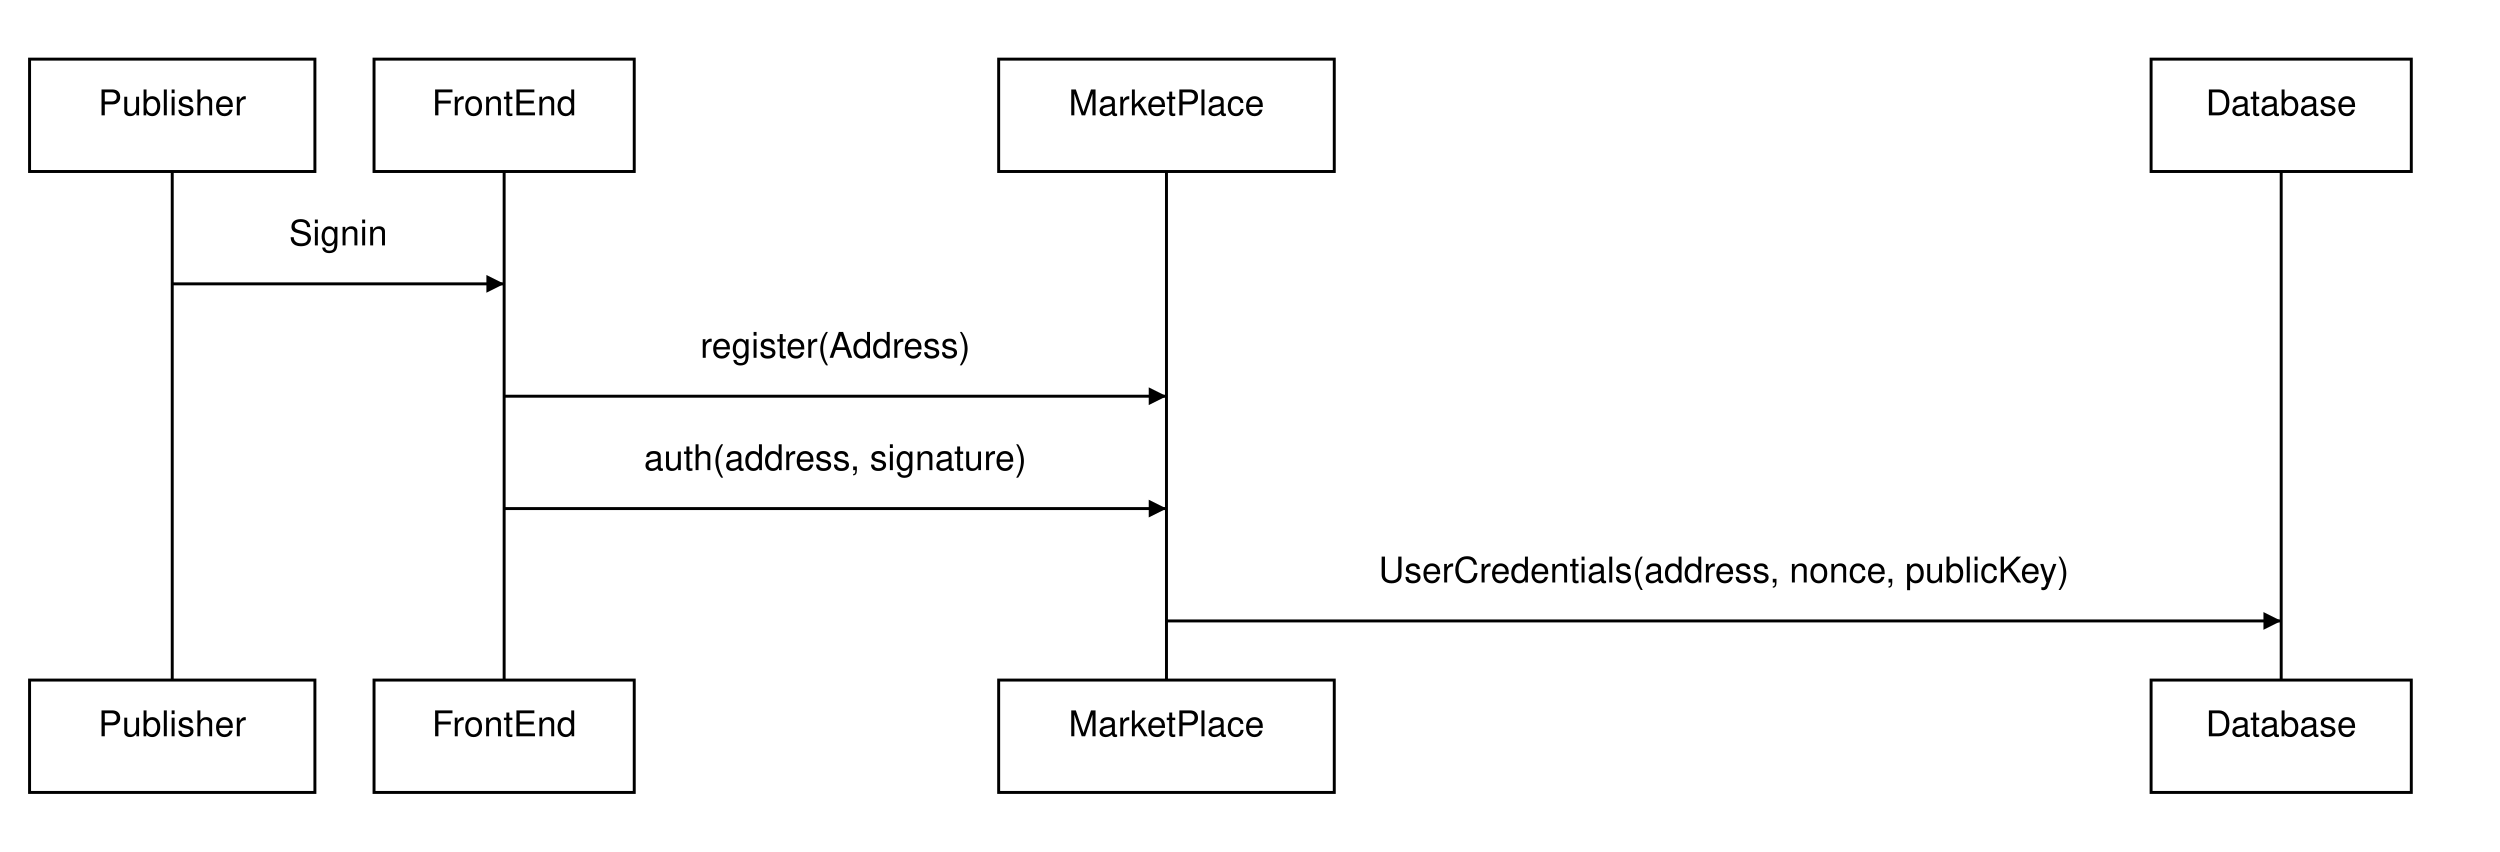
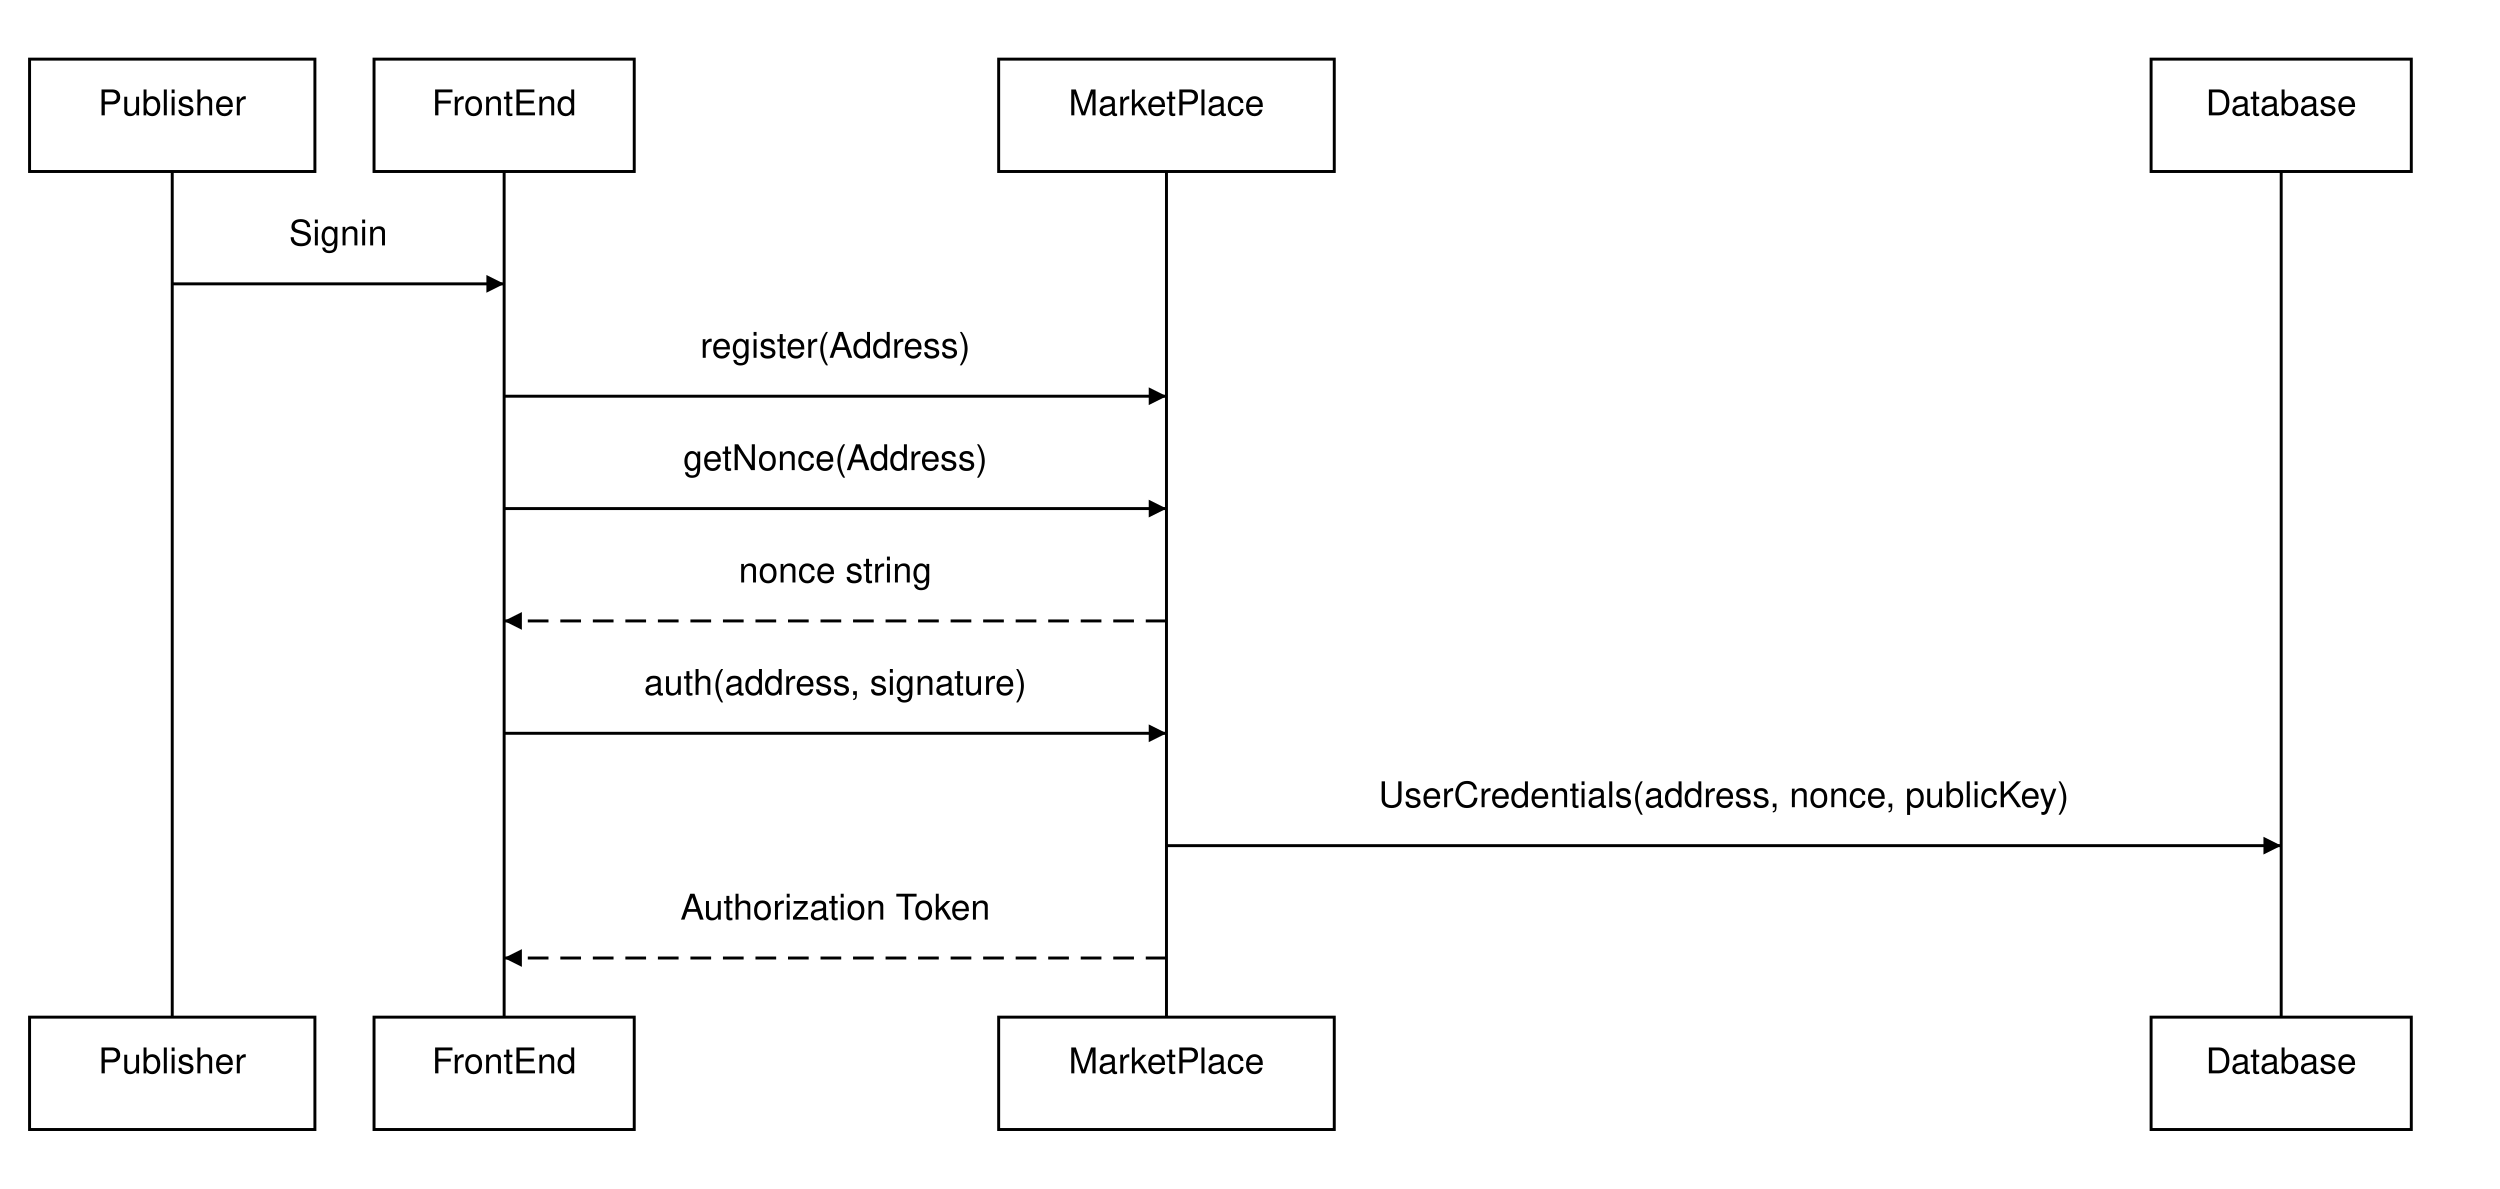
- <svg xmlns="http://www.w3.org/2000/svg" width="845.5" height="288">
+ <svg xmlns="http://www.w3.org/2000/svg" width="845.5" height="402">
  <defs>
    <marker id="arrow-filled" refX="6" refY="3" markerWidth="6" markerHeight="6" orient="auto">
      <path d="M0,0 6,3 0,6z" style="stroke: none; fill: black;" />
    </marker>
    <marker id="arrow-open" refX="6" refY="3" markerWidth="6" markerHeight="6" orient="auto">
      <path d="M0,0 6,3 0,6" style="stroke-width: 1; fill: none; stroke: black;" />
    </marker>
  </defs>
  <rect width="96.5" height="38" style="stroke-width: 1; fill: none; stroke: black;" x="10" y="20" />
  <g>
    <text fill="black" font-family="Helvetica,sans-Serif" x="58.25" y="39" style="text-anchor: middle; alignment-baseline: central;">Publisher</text>
  </g>
-   <rect width="96.5" height="38" style="stroke-width: 1; fill: none; stroke: black;" x="10" y="230" />
+   <rect width="96.5" height="38" style="stroke-width: 1; fill: none; stroke: black;" x="10" y="344" />
  <g>
-     <text fill="black" font-family="Helvetica,sans-Serif" x="58.25" y="249" style="text-anchor: middle; alignment-baseline: central;">Publisher</text>
+     <text fill="black" font-family="Helvetica,sans-Serif" x="58.25" y="363" style="text-anchor: middle; alignment-baseline: central;">Publisher</text>
  </g>
-   <path d="M58.25,58 v172" style="stroke-width: 1; fill: none; stroke: black;" />
+   <path d="M58.25,58 v286" style="stroke-width: 1; fill: none; stroke: black;" />
  <rect width="88" height="38" style="stroke-width: 1; fill: none; stroke: black;" x="126.5" y="20" />
  <g>
    <text fill="black" font-family="Helvetica,sans-Serif" x="170.5" y="39" style="text-anchor: middle; alignment-baseline: central;">FrontEnd</text>
  </g>
-   <rect width="88" height="38" style="stroke-width: 1; fill: none; stroke: black;" x="126.5" y="230" />
+   <rect width="88" height="38" style="stroke-width: 1; fill: none; stroke: black;" x="126.5" y="344" />
  <g>
-     <text fill="black" font-family="Helvetica,sans-Serif" x="170.5" y="249" style="text-anchor: middle; alignment-baseline: central;">FrontEnd</text>
+     <text fill="black" font-family="Helvetica,sans-Serif" x="170.5" y="363" style="text-anchor: middle; alignment-baseline: central;">FrontEnd</text>
  </g>
-   <path d="M170.5,58 v172" style="stroke-width: 1; fill: none; stroke: black;" />
+   <path d="M170.5,58 v286" style="stroke-width: 1; fill: none; stroke: black;" />
  <rect width="113.5" height="38" style="stroke-width: 1; fill: none; stroke: black;" x="337.75" y="20" />
  <g>
    <text fill="black" font-family="Helvetica,sans-Serif" x="394.5" y="39" style="text-anchor: middle; alignment-baseline: central;">MarketPlace</text>
  </g>
-   <rect width="113.5" height="38" style="stroke-width: 1; fill: none; stroke: black;" x="337.75" y="230" />
+   <rect width="113.5" height="38" style="stroke-width: 1; fill: none; stroke: black;" x="337.75" y="344" />
  <g>
-     <text fill="black" font-family="Helvetica,sans-Serif" x="394.5" y="249" style="text-anchor: middle; alignment-baseline: central;">MarketPlace</text>
+     <text fill="black" font-family="Helvetica,sans-Serif" x="394.5" y="363" style="text-anchor: middle; alignment-baseline: central;">MarketPlace</text>
  </g>
-   <path d="M394.5,58 v172" style="stroke-width: 1; fill: none; stroke: black;" />
+   <path d="M394.5,58 v286" style="stroke-width: 1; fill: none; stroke: black;" />
  <rect width="88" height="38" style="stroke-width: 1; fill: none; stroke: black;" x="727.5" y="20" />
  <g>
    <text fill="black" font-family="Helvetica,sans-Serif" x="771.5" y="39" style="text-anchor: middle; alignment-baseline: central;">Database</text>
  </g>
-   <rect width="88" height="38" style="stroke-width: 1; fill: none; stroke: black;" x="727.5" y="230" />
+   <rect width="88" height="38" style="stroke-width: 1; fill: none; stroke: black;" x="727.5" y="344" />
  <g>
-     <text fill="black" font-family="Helvetica,sans-Serif" x="771.5" y="249" style="text-anchor: middle; alignment-baseline: central;">Database</text>
+     <text fill="black" font-family="Helvetica,sans-Serif" x="771.5" y="363" style="text-anchor: middle; alignment-baseline: central;">Database</text>
  </g>
-   <path d="M771.5,58 v172" style="stroke-width: 1; fill: none; stroke: black;" />
+   <path d="M771.5,58 v286" style="stroke-width: 1; fill: none; stroke: black;" />
  <g>
    <text fill="black" font-family="Helvetica,sans-Serif" x="114.375" y="83" style="text-anchor: middle; alignment-baseline: central;">Signin</text>
  </g>
  <path d="M58.25,96 h112.25" style="stroke-width: 1; fill: none; stroke: black;" marker-end="url(#arrow-filled)" />
  <g>
    <text fill="black" font-family="Helvetica,sans-Serif" x="282.5" y="121" style="text-anchor: middle; alignment-baseline: central;">register(Address)</text>
  </g>
  <path d="M170.5,134 h224" style="stroke-width: 1; fill: none; stroke: black;" marker-end="url(#arrow-filled)" />
  <g>
-     <text fill="black" font-family="Helvetica,sans-Serif" x="282.5" y="159" style="text-anchor: middle; alignment-baseline: central;">auth(address, signature)</text>
+     <text fill="black" font-family="Helvetica,sans-Serif" x="282.5" y="159" style="text-anchor: middle; alignment-baseline: central;">getNonce(Address)</text>
  </g>
  <path d="M170.5,172 h224" style="stroke-width: 1; fill: none; stroke: black;" marker-end="url(#arrow-filled)" />
  <g>
-     <text fill="black" font-family="Helvetica,sans-Serif" x="583" y="197" style="text-anchor: middle; alignment-baseline: central;">UserCredentials(address, nonce, publicKey)</text>
+     <text fill="black" font-family="Helvetica,sans-Serif" x="282.5" y="197" style="text-anchor: middle; alignment-baseline: central;">nonce string</text>
  </g>
-   <path d="M394.5,210 h377" style="stroke-width: 1; fill: none; stroke: black;" marker-end="url(#arrow-filled)" />
+   <path d="M394.5,210 h-224" style="stroke-width: 1; fill: none; stroke: black;" stroke-dasharray="7,4" marker-end="url(#arrow-filled)" />
+   <g>
+     <text fill="black" font-family="Helvetica,sans-Serif" x="282.5" y="235" style="text-anchor: middle; alignment-baseline: central;">auth(address, signature)</text>
+   </g>
+   <path d="M170.5,248 h224" style="stroke-width: 1; fill: none; stroke: black;" marker-end="url(#arrow-filled)" />
+   <g>
+     <text fill="black" font-family="Helvetica,sans-Serif" x="583" y="273" style="text-anchor: middle; alignment-baseline: central;">UserCredentials(address, nonce, publicKey)</text>
+   </g>
+   <path d="M394.5,286 h377" style="stroke-width: 1; fill: none; stroke: black;" marker-end="url(#arrow-filled)" />
+   <g>
+     <text fill="black" font-family="Helvetica,sans-Serif" x="282.5" y="311" style="text-anchor: middle; alignment-baseline: central;">Authorization Token</text>
+   </g>
+   <path d="M394.5,324 h-224" style="stroke-width: 1; fill: none; stroke: black;" stroke-dasharray="7,4" marker-end="url(#arrow-filled)" />
</svg>
